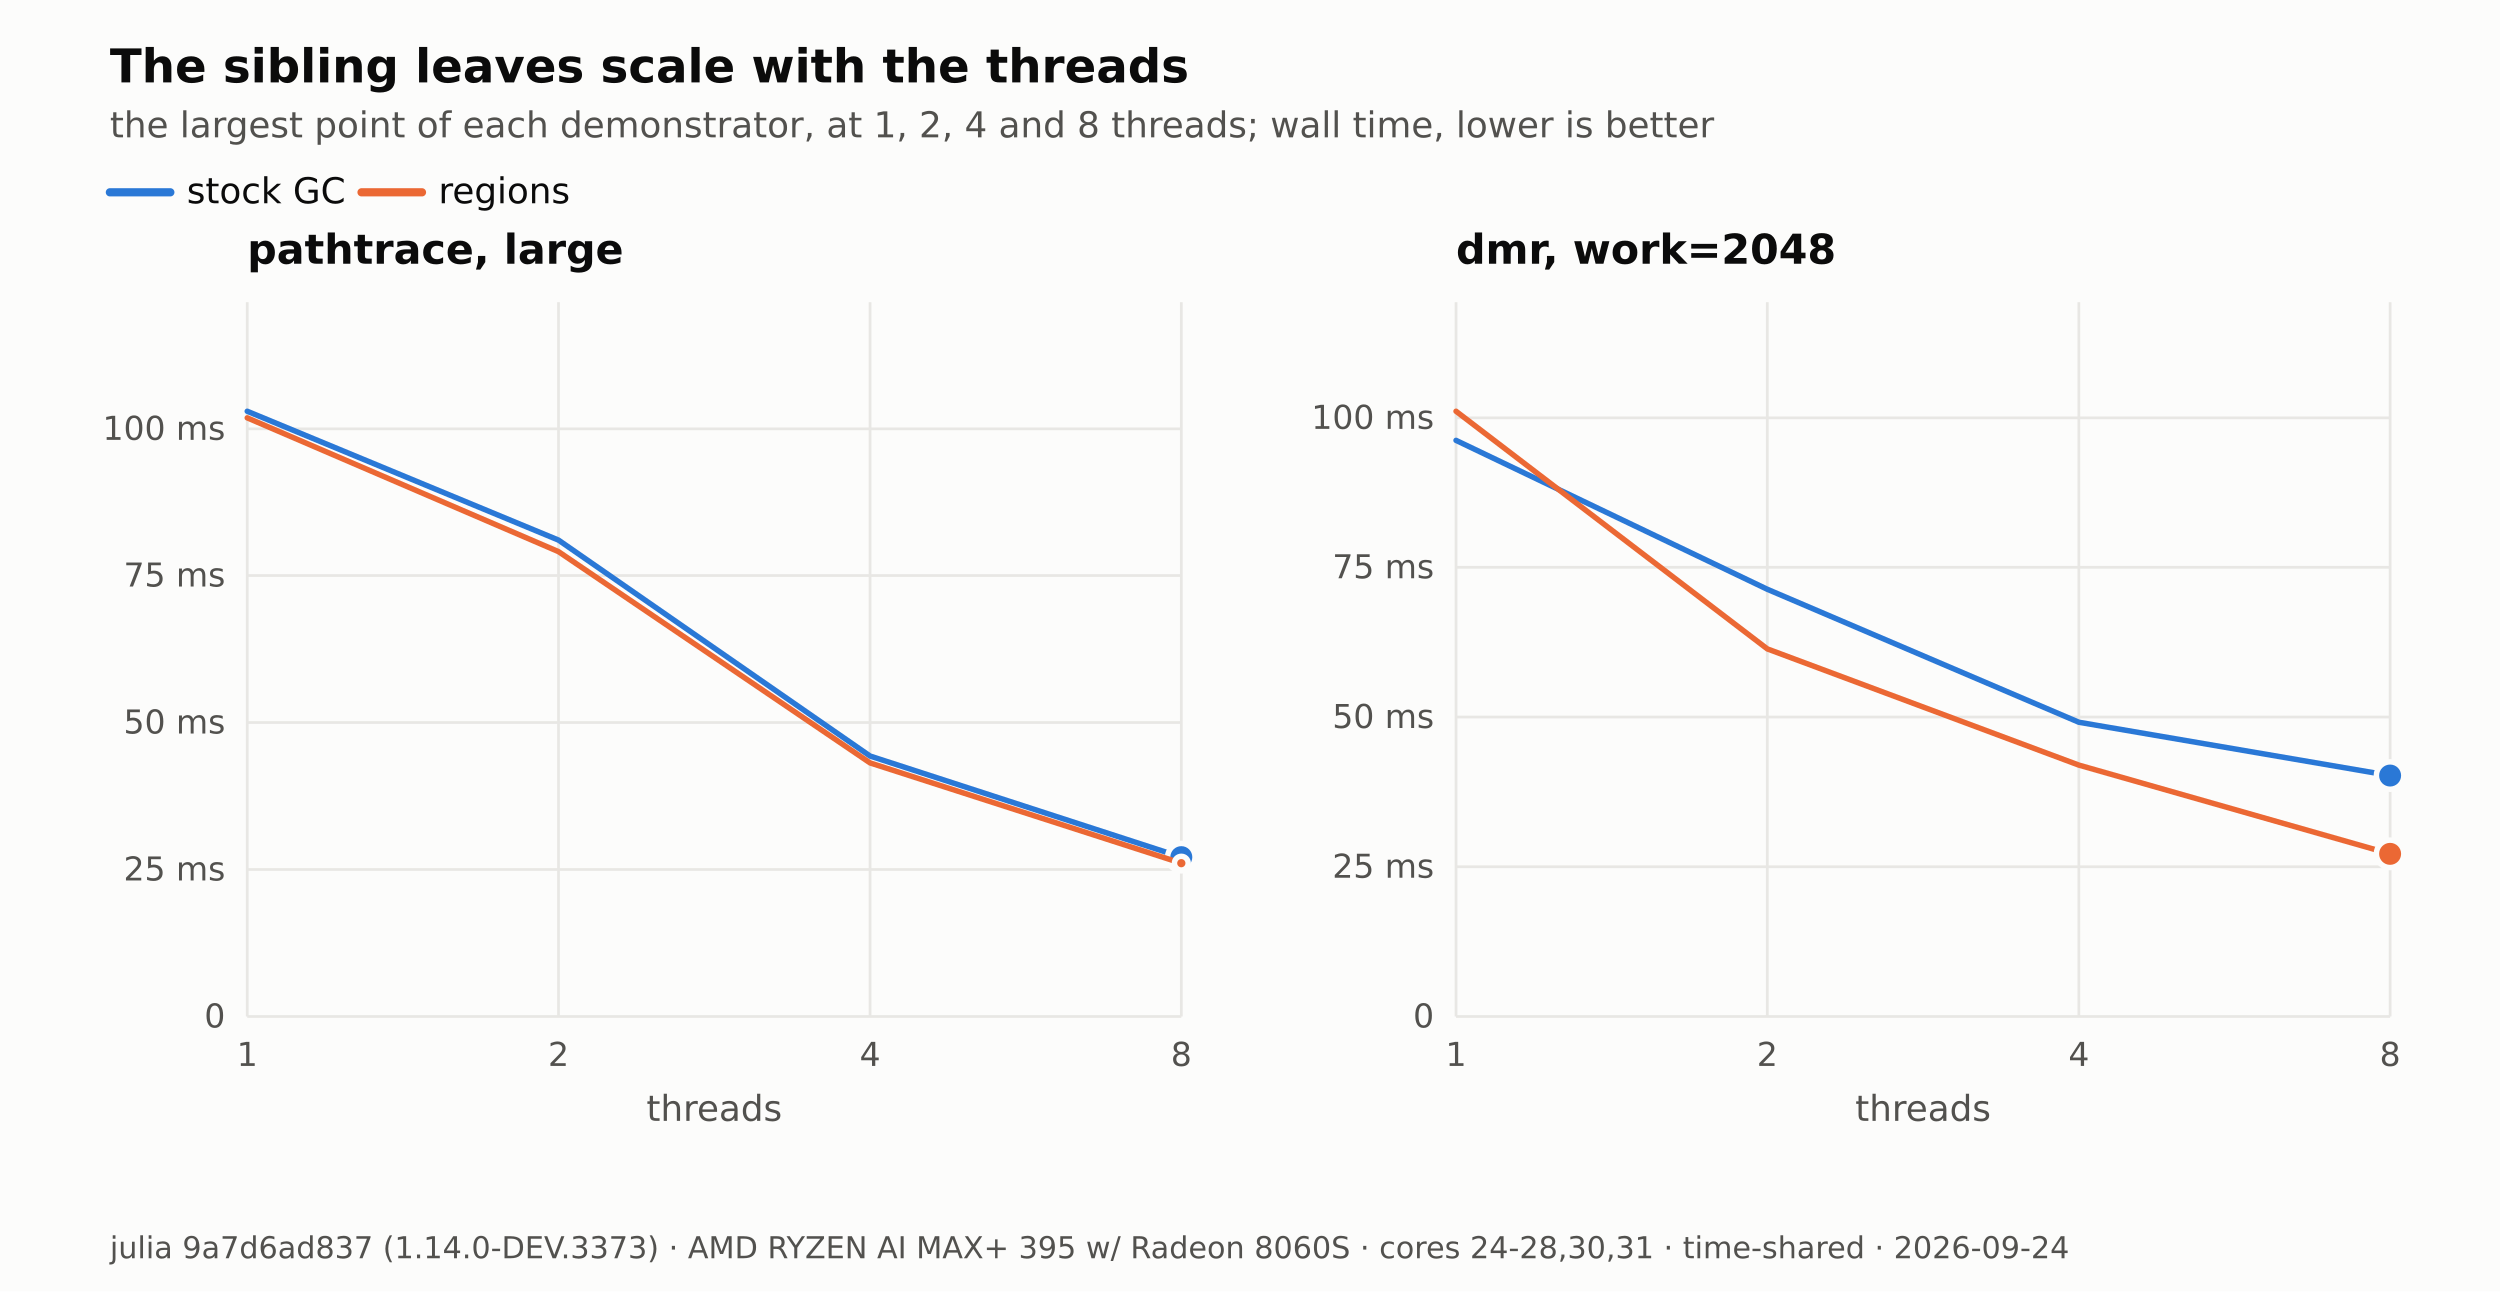
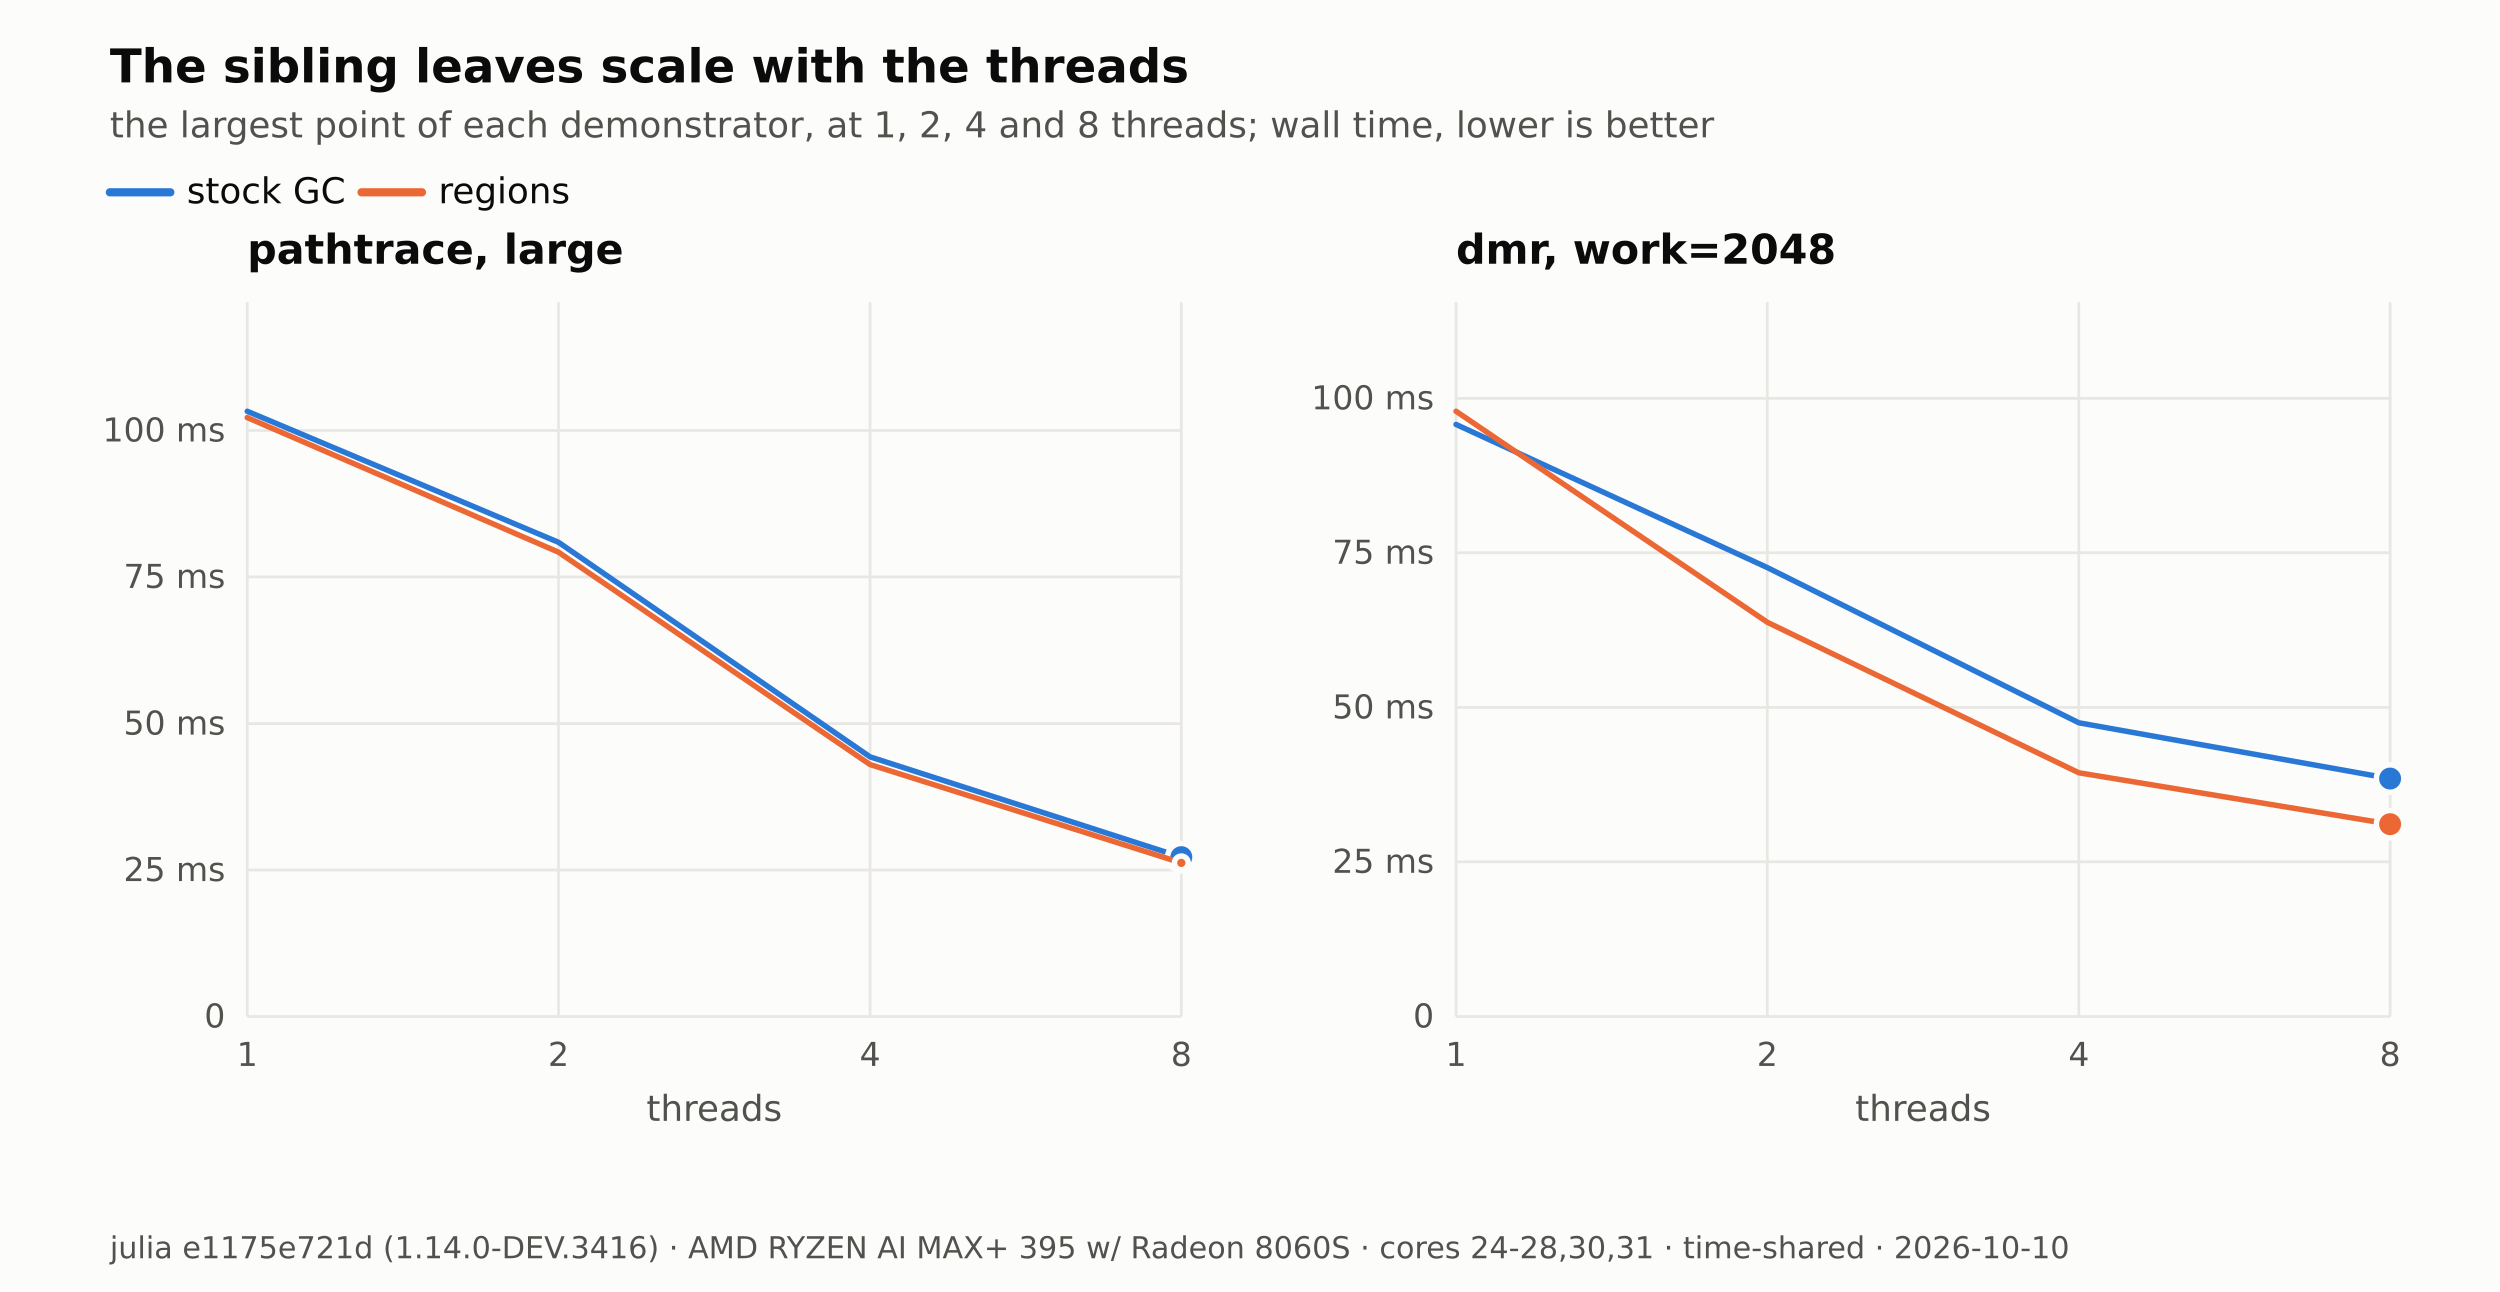
<svg xmlns="http://www.w3.org/2000/svg" viewBox="0 0 910 470" font-size="13">
  <rect width="910" height="470" fill="#fcfcfb" />
  <text x="40.0" y="30.0" font-family="DejaVu Sans, sans-serif" font-size="17" fill="#0b0b0b" text-anchor="start" font-weight="bold">The sibling leaves scale with the threads</text>
  <text x="40.0" y="50.0" font-family="DejaVu Sans, sans-serif" font-size="13" fill="#52514e" text-anchor="start">the largest point of each demonstrator, at 1, 2, 4 and 8 threads; wall time, lower is better</text>
  <line x1="40" y1="70" x2="62" y2="70" stroke="#2a78d6" stroke-width="3" stroke-linecap="round" />
  <text x="68.0" y="74.0" font-family="DejaVu Sans, sans-serif" font-size="13" fill="#0b0b0b" text-anchor="start">stock GC</text>
  <line x1="131.6" y1="70" x2="153.6" y2="70" stroke="#eb6834" stroke-width="3" stroke-linecap="round" />
  <text x="159.6" y="74.0" font-family="DejaVu Sans, sans-serif" font-size="13" fill="#0b0b0b" text-anchor="start">regions</text>
  <text x="90.0" y="96.0" font-family="DejaVu Sans, sans-serif" font-size="15" fill="#0b0b0b" text-anchor="start" font-weight="bold">pathtrace, large</text>
  <line x1="90.0" y1="110" x2="90.0" y2="370" stroke="#e8e7e4" stroke-width="1" />
  <text x="90.0" y="388.0" font-family="DejaVu Sans, sans-serif" font-size="12" fill="#52514e" text-anchor="middle">1</text>
  <line x1="203.3" y1="110" x2="203.3" y2="370" stroke="#e8e7e4" stroke-width="1" />
  <text x="203.3" y="388.0" font-family="DejaVu Sans, sans-serif" font-size="12" fill="#52514e" text-anchor="middle">2</text>
  <line x1="316.7" y1="110" x2="316.7" y2="370" stroke="#e8e7e4" stroke-width="1" />
  <text x="316.7" y="388.0" font-family="DejaVu Sans, sans-serif" font-size="12" fill="#52514e" text-anchor="middle">4</text>
  <line x1="430.0" y1="110" x2="430.0" y2="370" stroke="#e8e7e4" stroke-width="1" />
  <text x="430.0" y="388.0" font-family="DejaVu Sans, sans-serif" font-size="12" fill="#52514e" text-anchor="middle">8</text>
  <line x1="90" y1="370.0" x2="430" y2="370.0" stroke="#e8e7e4" stroke-width="1" />
  <text x="82.0" y="374.0" font-family="DejaVu Sans, sans-serif" font-size="12" fill="#52514e" text-anchor="end">0</text>
-   <line x1="90" y1="316.5" x2="430" y2="316.5" stroke="#e8e7e4" stroke-width="1" />
-   <text x="82.0" y="320.5" font-family="DejaVu Sans, sans-serif" font-size="12" fill="#52514e" text-anchor="end">25 ms</text>
-   <line x1="90" y1="263.0" x2="430" y2="263.0" stroke="#e8e7e4" stroke-width="1" />
-   <text x="82.0" y="267.0" font-family="DejaVu Sans, sans-serif" font-size="12" fill="#52514e" text-anchor="end">50 ms</text>
-   <line x1="90" y1="209.5" x2="430" y2="209.5" stroke="#e8e7e4" stroke-width="1" />
-   <text x="82.0" y="213.5" font-family="DejaVu Sans, sans-serif" font-size="12" fill="#52514e" text-anchor="end">75 ms</text>
-   <line x1="90" y1="156.1" x2="430" y2="156.1" stroke="#e8e7e4" stroke-width="1" />
-   <text x="82.0" y="160.1" font-family="DejaVu Sans, sans-serif" font-size="12" fill="#52514e" text-anchor="end">100 ms</text>
-   <path d="M90.0,149.7 L203.3,196.6 L316.7,275.2 L430.0,312.0" fill="none" stroke="#2a78d6" stroke-width="2" stroke-linejoin="round" stroke-linecap="round" />
+   <line x1="90" y1="316.7" x2="430" y2="316.7" stroke="#e8e7e4" stroke-width="1" />
+   <text x="82.0" y="320.7" font-family="DejaVu Sans, sans-serif" font-size="12" fill="#52514e" text-anchor="end">25 ms</text>
+   <line x1="90" y1="263.4" x2="430" y2="263.4" stroke="#e8e7e4" stroke-width="1" />
+   <text x="82.0" y="267.4" font-family="DejaVu Sans, sans-serif" font-size="12" fill="#52514e" text-anchor="end">50 ms</text>
+   <line x1="90" y1="210.0" x2="430" y2="210.0" stroke="#e8e7e4" stroke-width="1" />
+   <text x="82.0" y="214.0" font-family="DejaVu Sans, sans-serif" font-size="12" fill="#52514e" text-anchor="end">75 ms</text>
+   <line x1="90" y1="156.7" x2="430" y2="156.7" stroke="#e8e7e4" stroke-width="1" />
+   <text x="82.0" y="160.7" font-family="DejaVu Sans, sans-serif" font-size="12" fill="#52514e" text-anchor="end">100 ms</text>
+   <path d="M90.0,149.7 L203.3,197.4 L316.7,275.5 L430.0,312.0" fill="none" stroke="#2a78d6" stroke-width="2" stroke-linejoin="round" stroke-linecap="round" />
  <circle cx="430.0" cy="312.0" r="5" fill="#2a78d6" stroke="#fcfcfb" stroke-width="2" />
-   <path d="M90.0,152.1 L203.3,200.8 L316.7,277.7 L430.0,314.2" fill="none" stroke="#eb6834" stroke-width="2" stroke-linejoin="round" stroke-linecap="round" />
-   <circle cx="430.0" cy="314.2" r="2.5" fill="#eb6834" stroke="#fcfcfb" stroke-width="2" />
+   <path d="M90.0,152.0 L203.3,201.0 L316.7,278.3 L430.0,314.1" fill="none" stroke="#eb6834" stroke-width="2" stroke-linejoin="round" stroke-linecap="round" />
+   <circle cx="430.0" cy="314.1" r="2.5" fill="#eb6834" stroke="#fcfcfb" stroke-width="2" />
  <text x="260.0" y="408.0" font-family="DejaVu Sans, sans-serif" font-size="13" fill="#52514e" text-anchor="middle">threads</text>
  <text x="530.0" y="96.0" font-family="DejaVu Sans, sans-serif" font-size="15" fill="#0b0b0b" text-anchor="start" font-weight="bold">dmr, work=2048</text>
  <line x1="530.0" y1="110" x2="530.0" y2="370" stroke="#e8e7e4" stroke-width="1" />
  <text x="530.0" y="388.0" font-family="DejaVu Sans, sans-serif" font-size="12" fill="#52514e" text-anchor="middle">1</text>
  <line x1="643.3" y1="110" x2="643.3" y2="370" stroke="#e8e7e4" stroke-width="1" />
  <text x="643.3" y="388.0" font-family="DejaVu Sans, sans-serif" font-size="12" fill="#52514e" text-anchor="middle">2</text>
  <line x1="756.7" y1="110" x2="756.7" y2="370" stroke="#e8e7e4" stroke-width="1" />
  <text x="756.7" y="388.0" font-family="DejaVu Sans, sans-serif" font-size="12" fill="#52514e" text-anchor="middle">4</text>
  <line x1="870.0" y1="110" x2="870.0" y2="370" stroke="#e8e7e4" stroke-width="1" />
  <text x="870.0" y="388.0" font-family="DejaVu Sans, sans-serif" font-size="12" fill="#52514e" text-anchor="middle">8</text>
  <line x1="530" y1="370.0" x2="870" y2="370.0" stroke="#e8e7e4" stroke-width="1" />
  <text x="522.0" y="374.0" font-family="DejaVu Sans, sans-serif" font-size="12" fill="#52514e" text-anchor="end">0</text>
-   <line x1="530" y1="315.5" x2="870" y2="315.5" stroke="#e8e7e4" stroke-width="1" />
-   <text x="522.0" y="319.5" font-family="DejaVu Sans, sans-serif" font-size="12" fill="#52514e" text-anchor="end">25 ms</text>
-   <line x1="530" y1="261.0" x2="870" y2="261.0" stroke="#e8e7e4" stroke-width="1" />
-   <text x="522.0" y="265.0" font-family="DejaVu Sans, sans-serif" font-size="12" fill="#52514e" text-anchor="end">50 ms</text>
-   <line x1="530" y1="206.5" x2="870" y2="206.5" stroke="#e8e7e4" stroke-width="1" />
-   <text x="522.0" y="210.5" font-family="DejaVu Sans, sans-serif" font-size="12" fill="#52514e" text-anchor="end">75 ms</text>
-   <line x1="530" y1="152.1" x2="870" y2="152.1" stroke="#e8e7e4" stroke-width="1" />
-   <text x="522.0" y="156.1" font-family="DejaVu Sans, sans-serif" font-size="12" fill="#52514e" text-anchor="end">100 ms</text>
-   <path d="M530.0,160.3 L643.3,214.5 L756.7,262.9 L870.0,282.3" fill="none" stroke="#2a78d6" stroke-width="2" stroke-linejoin="round" stroke-linecap="round" />
-   <circle cx="870.0" cy="282.3" r="5" fill="#2a78d6" stroke="#fcfcfb" stroke-width="2" />
-   <path d="M530.0,149.7 L643.3,236.2 L756.7,278.5 L870.0,310.8" fill="none" stroke="#eb6834" stroke-width="2" stroke-linejoin="round" stroke-linecap="round" />
-   <circle cx="870.0" cy="310.8" r="5" fill="#eb6834" stroke="#fcfcfb" stroke-width="2" />
+   <line x1="530" y1="313.7" x2="870" y2="313.7" stroke="#e8e7e4" stroke-width="1" />
+   <text x="522.0" y="317.7" font-family="DejaVu Sans, sans-serif" font-size="12" fill="#52514e" text-anchor="end">25 ms</text>
+   <line x1="530" y1="257.5" x2="870" y2="257.5" stroke="#e8e7e4" stroke-width="1" />
+   <text x="522.0" y="261.5" font-family="DejaVu Sans, sans-serif" font-size="12" fill="#52514e" text-anchor="end">50 ms</text>
+   <line x1="530" y1="201.2" x2="870" y2="201.2" stroke="#e8e7e4" stroke-width="1" />
+   <text x="522.0" y="205.2" font-family="DejaVu Sans, sans-serif" font-size="12" fill="#52514e" text-anchor="end">75 ms</text>
+   <line x1="530" y1="145.0" x2="870" y2="145.0" stroke="#e8e7e4" stroke-width="1" />
+   <text x="522.0" y="149.0" font-family="DejaVu Sans, sans-serif" font-size="12" fill="#52514e" text-anchor="end">100 ms</text>
+   <path d="M530.0,154.5 L643.3,206.6 L756.7,263.1 L870.0,283.4" fill="none" stroke="#2a78d6" stroke-width="2" stroke-linejoin="round" stroke-linecap="round" />
+   <circle cx="870.0" cy="283.4" r="5" fill="#2a78d6" stroke="#fcfcfb" stroke-width="2" />
+   <path d="M530.0,149.7 L643.3,226.5 L756.7,281.3 L870.0,300.0" fill="none" stroke="#eb6834" stroke-width="2" stroke-linejoin="round" stroke-linecap="round" />
+   <circle cx="870.0" cy="300.0" r="5" fill="#eb6834" stroke="#fcfcfb" stroke-width="2" />
  <text x="700.0" y="408.0" font-family="DejaVu Sans, sans-serif" font-size="13" fill="#52514e" text-anchor="middle">threads</text>
-   <text x="40.0" y="458.0" font-family="DejaVu Sans, sans-serif" font-size="11" fill="#52514e" text-anchor="start">julia 9a7d6ad837 (1.14.0-DEV.3373) · AMD RYZEN AI MAX+ 395 w/ Radeon 8060S · cores 24-28,30,31 · time-shared · 2026-09-24</text>
+   <text x="40.0" y="458.0" font-family="DejaVu Sans, sans-serif" font-size="11" fill="#52514e" text-anchor="start">julia e1175e721d (1.14.0-DEV.3416) · AMD RYZEN AI MAX+ 395 w/ Radeon 8060S · cores 24-28,30,31 · time-shared · 2026-10-10</text>
</svg>
